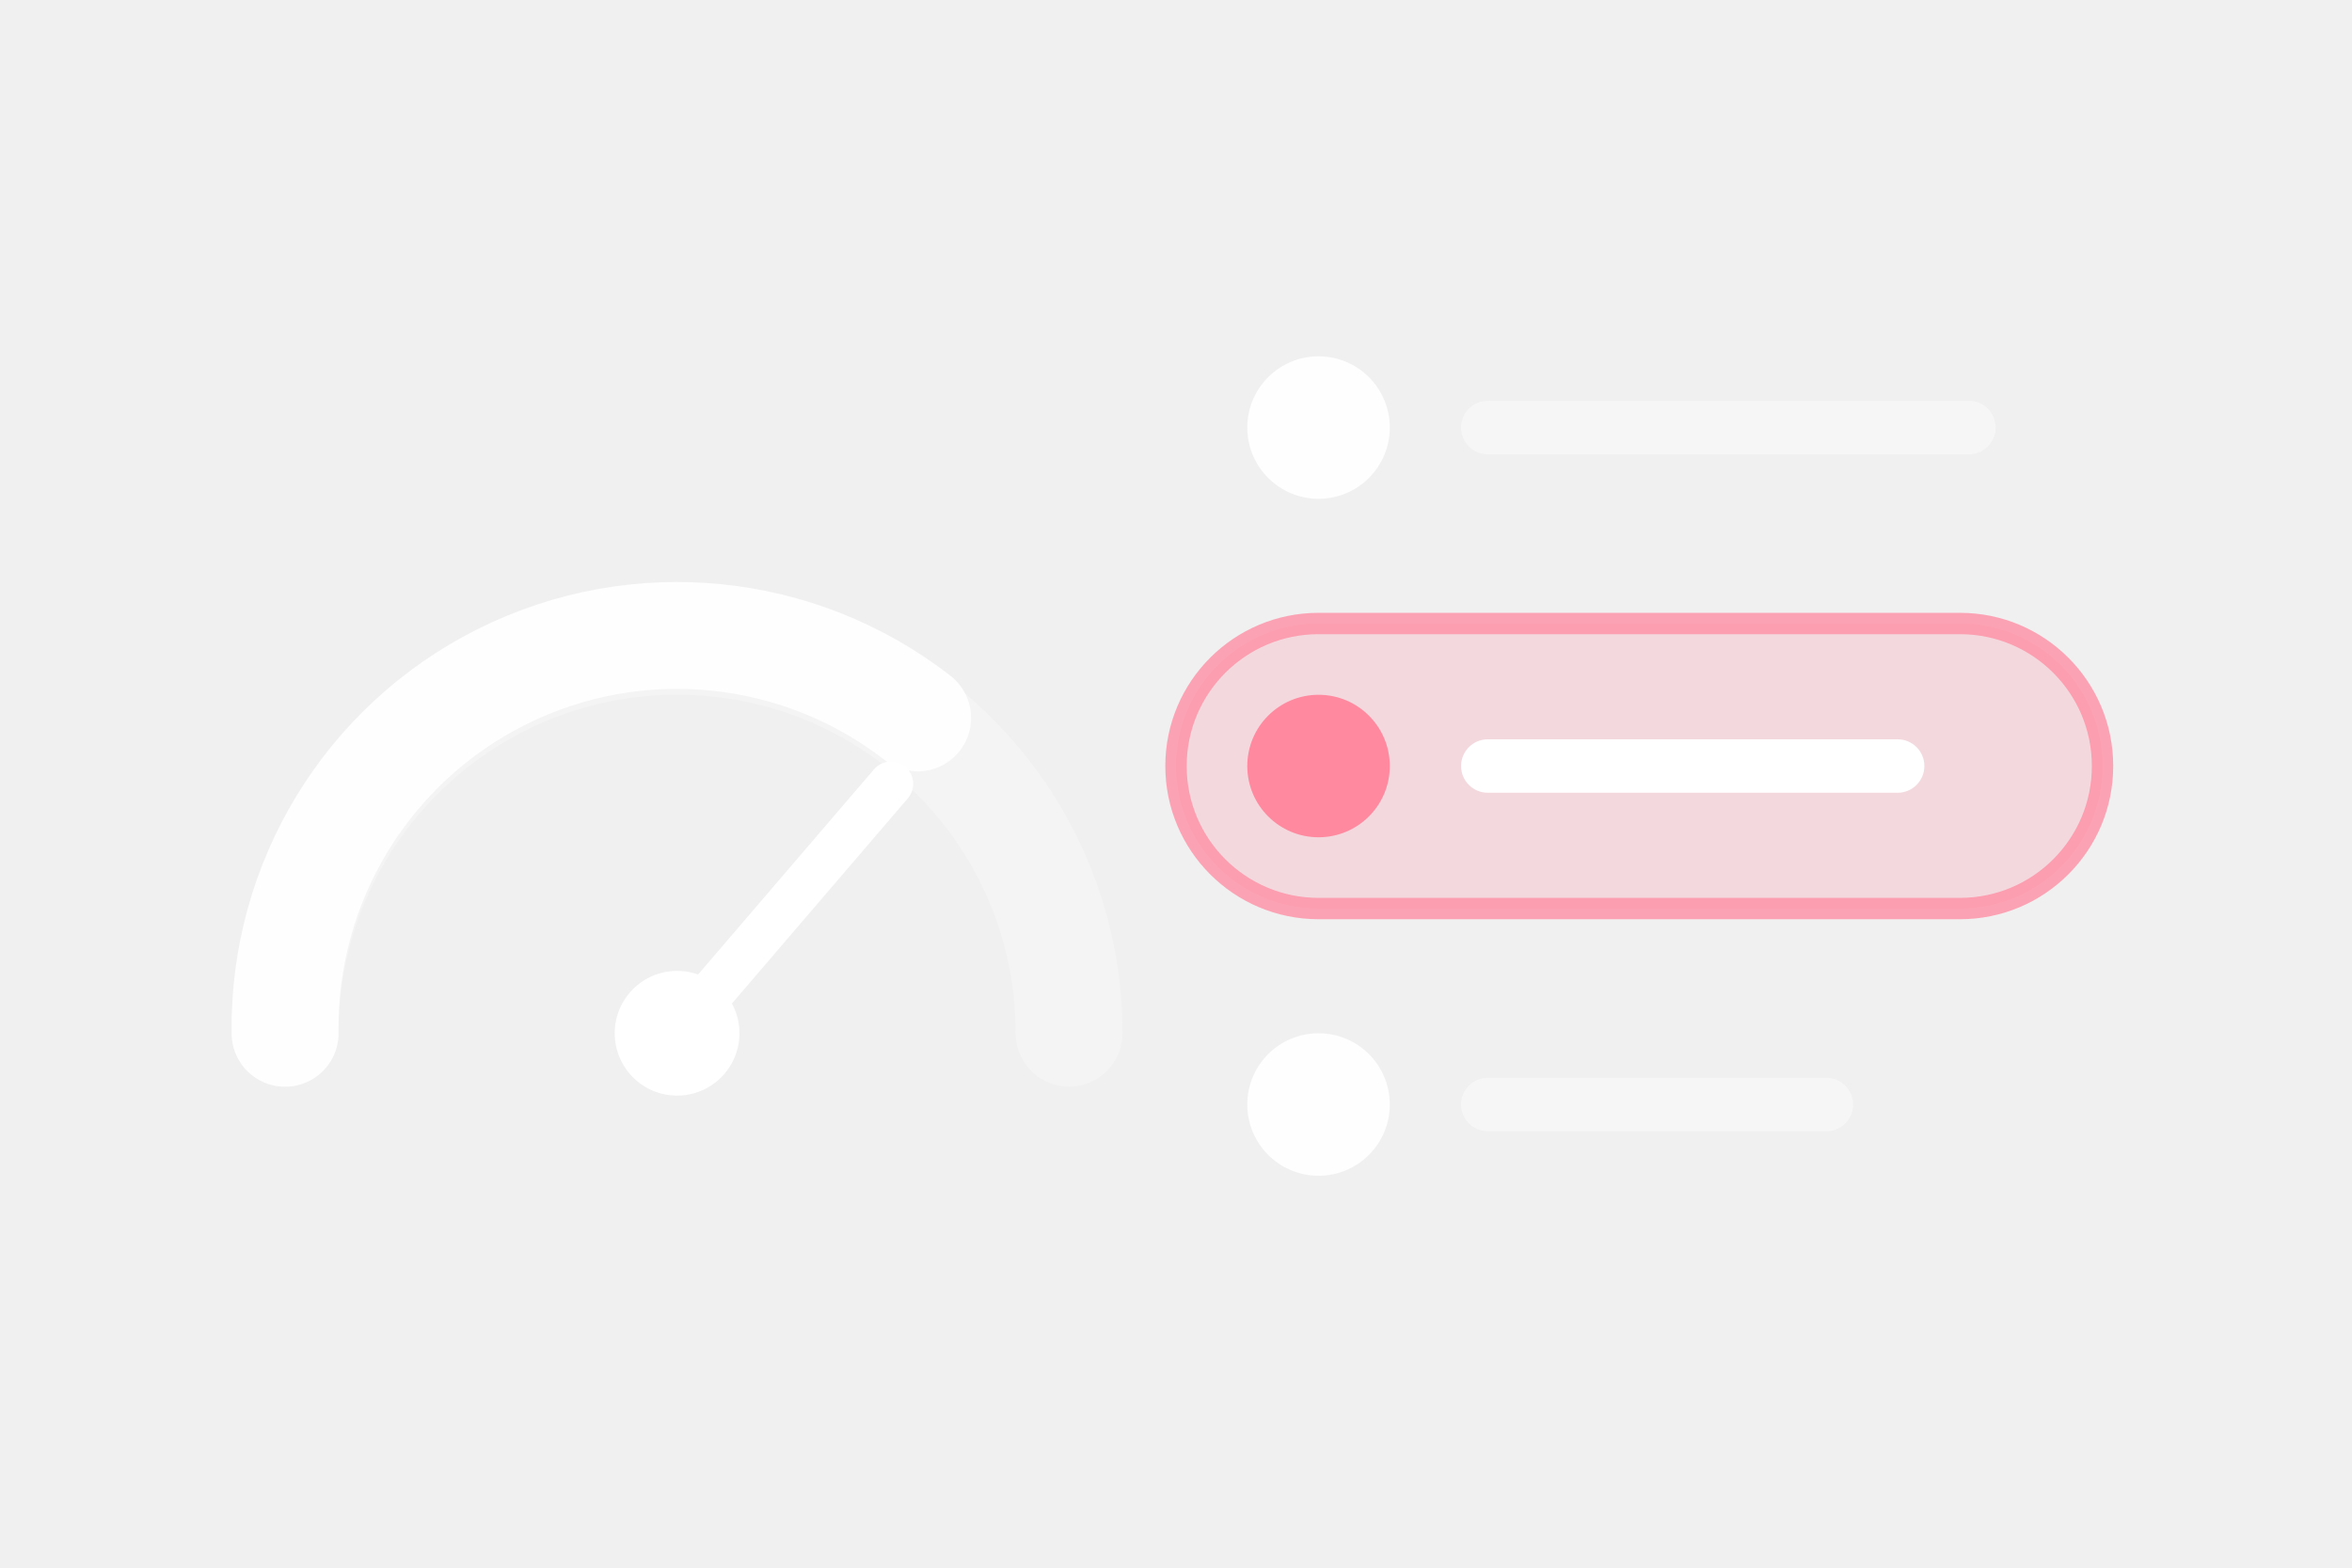
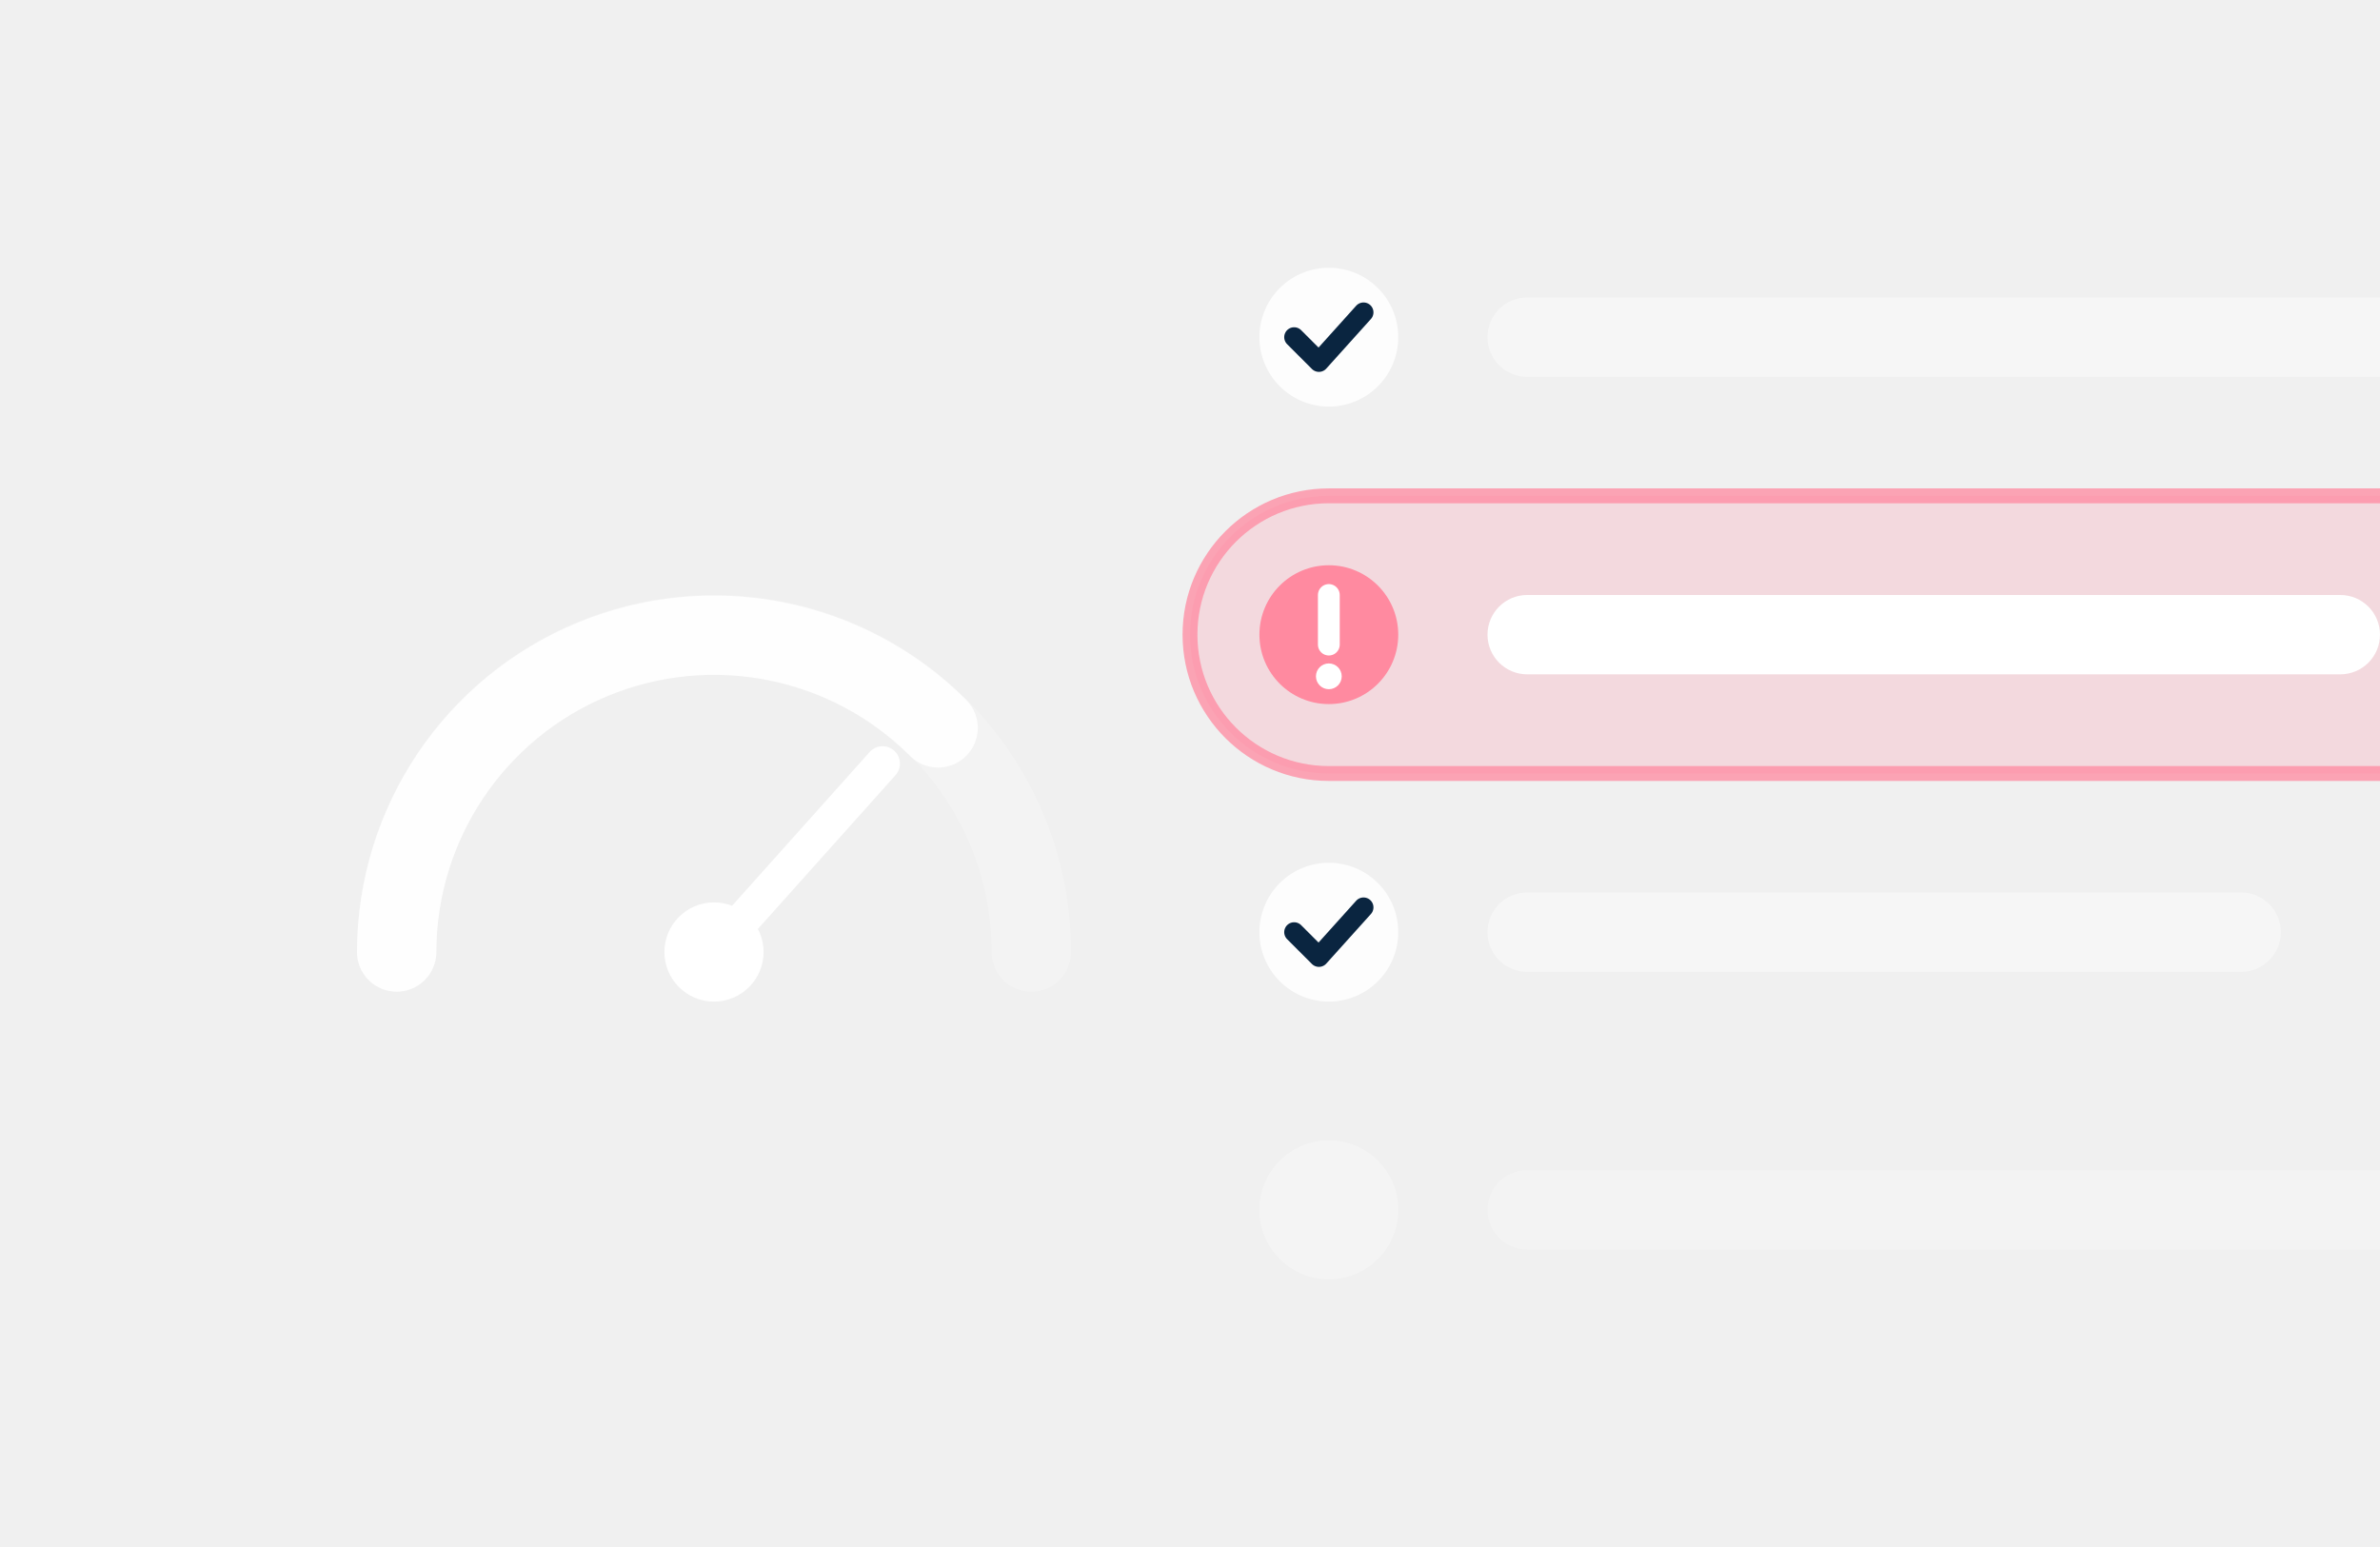
- <svg xmlns="http://www.w3.org/2000/svg" viewBox="0 0 132 88" width="132" height="88" fill="none" stroke-linecap="round" stroke-linejoin="round">
-   <path d="M16 58 A22 22 0 0 1 60 58" stroke="rgba(255,255,255,0.25)" stroke-width="6" />
-   <path d="M16 58 A22 22 0 0 1 51.5 40.3" stroke="rgba(255,255,255,0.9)" stroke-width="6" />
-   <path d="M38 58 L50 44" stroke="#fff" stroke-width="2.5" />
-   <circle cx="38" cy="58" r="3.5" fill="#fff" />
-   <circle cx="74.0" cy="24" r="4" fill="rgba(255,255,255,0.9)" />
-   <rect x="82.0" y="22.5" width="30" height="3" rx="1.5" fill="rgba(255,255,255,0.42)" />
-   <rect x="66.0" y="35" width="52" height="16" rx="8" fill="rgba(255,138,160,0.22)" stroke="rgba(255,138,160,0.75)" stroke-width="1.2" />
-   <circle cx="74.0" cy="43" r="4" fill="#FF8AA0" />
-   <rect x="82.0" y="41.5" width="26" height="3" rx="1.5" fill="#fff" />
-   <circle cx="74.0" cy="62" r="4" fill="rgba(255,255,255,0.9)" />
-   <rect x="82.0" y="60.5" width="22" height="3" rx="1.5" fill="rgba(255,255,255,0.42)" />
+ <svg xmlns="http://www.w3.org/2000/svg" viewBox="0 0 240 156" width="240" height="156" fill="none" stroke-linecap="round" stroke-linejoin="round">
+   <path d="M40 96 A32 32 0 0 1 104 96" stroke="rgba(255,255,255,0.22)" stroke-width="8" />
+   <path d="M40 96 A32 32 0 0 1 94.6 73.4" stroke="rgba(255,255,255,0.9)" stroke-width="8" />
+   <path d="M72 96 L89 77" stroke="#fff" stroke-width="3.5" />
+   <circle cx="72" cy="96" r="5" fill="#fff" />
+   <circle cx="134" cy="34" r="7" fill="rgba(255,255,255,0.85)" />
+   <path d="M130.5 34 l2.5 2.5 l4.5 -5" stroke="#0A2540" stroke-width="2" />
+   <rect x="150" y="30" width="100" height="8" rx="4" fill="rgba(255,255,255,0.42)" />
+   <rect x="120" y="50" width="140" height="28" rx="14" fill="rgba(255,138,160,0.22)" stroke="rgba(255,138,160,0.75)" stroke-width="1.5" />
+   <circle cx="134" cy="64" r="7" fill="#FF8AA0" />
+   <path d="M134 60 V65" stroke="#fff" stroke-width="2.2" />
+   <circle cx="134" cy="68.2" r="1.3" fill="#fff" />
+   <rect x="150" y="60" width="90" height="8" rx="4" fill="#fff" />
+   <circle cx="134" cy="94" r="7" fill="rgba(255,255,255,0.85)" />
+   <path d="M130.5 94 l2.5 2.5 l4.5 -5" stroke="#0A2540" stroke-width="2" />
+   <rect x="150" y="90" width="80" height="8" rx="4" fill="rgba(255,255,255,0.42)" />
+   <circle cx="134" cy="122" r="7" fill="rgba(255,255,255,0.3)" />
+   <rect x="150" y="118" width="96" height="8" rx="4" fill="rgba(255,255,255,0.2)" />
</svg>
